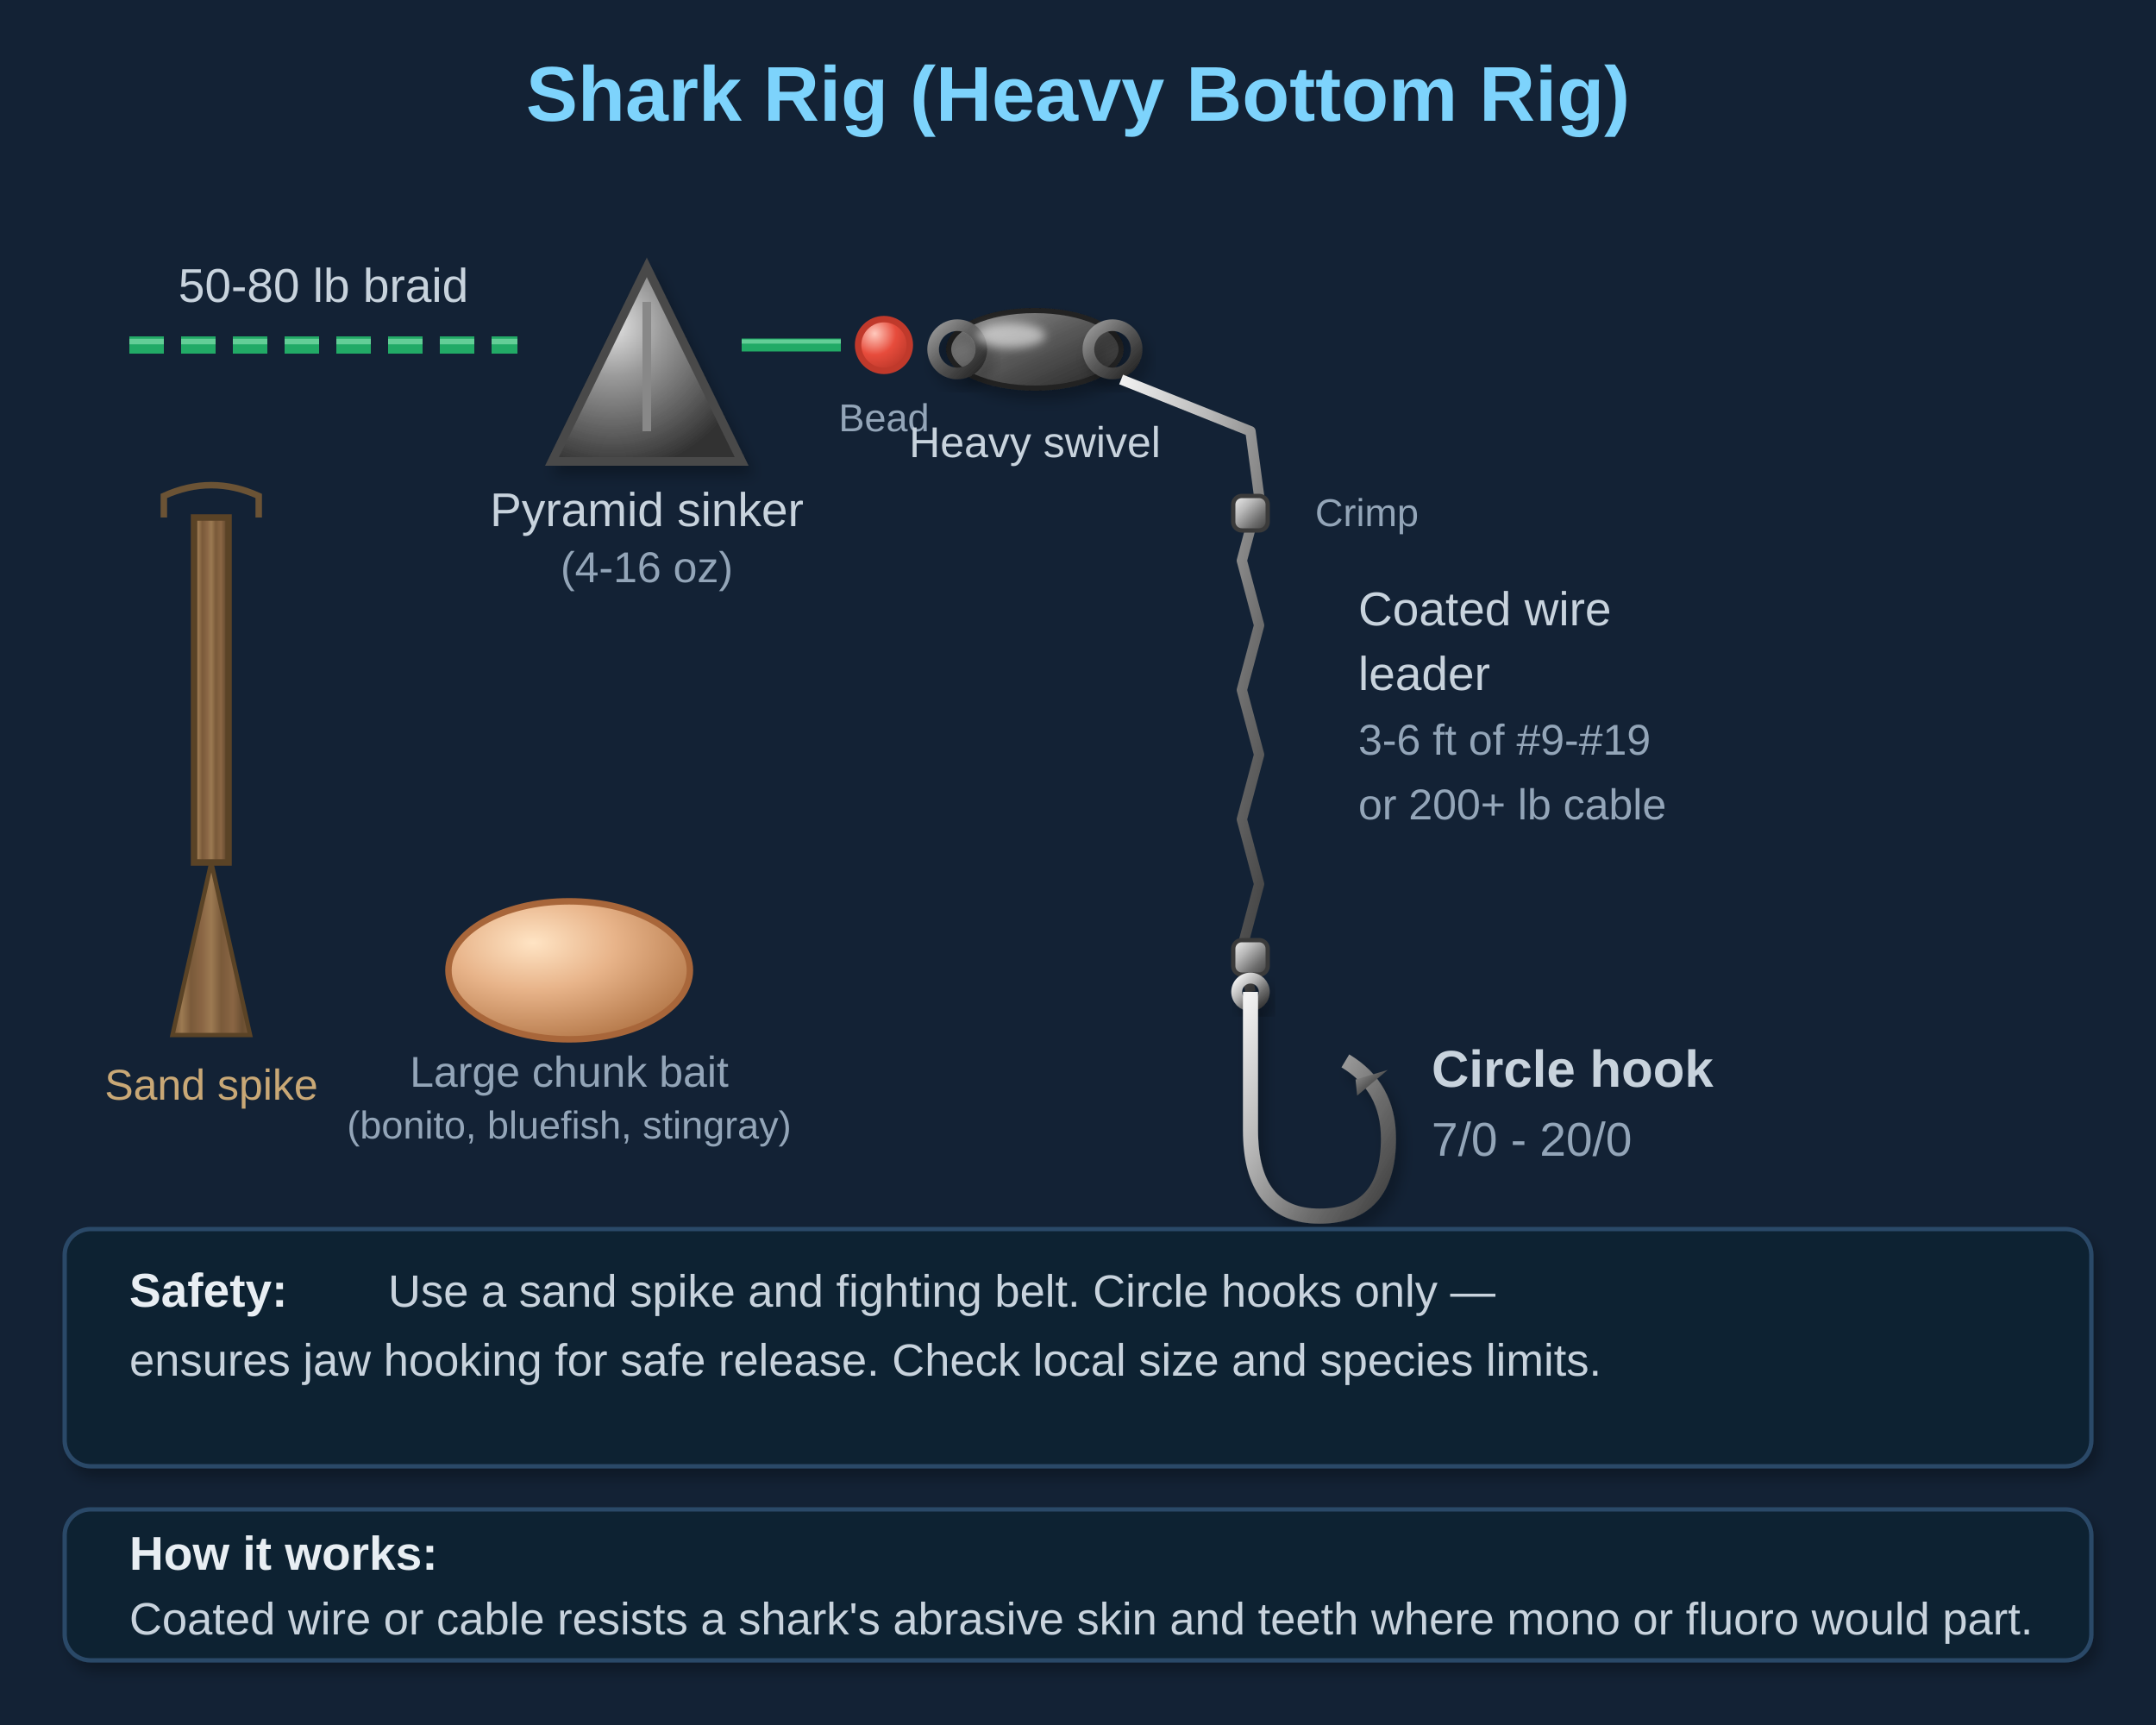
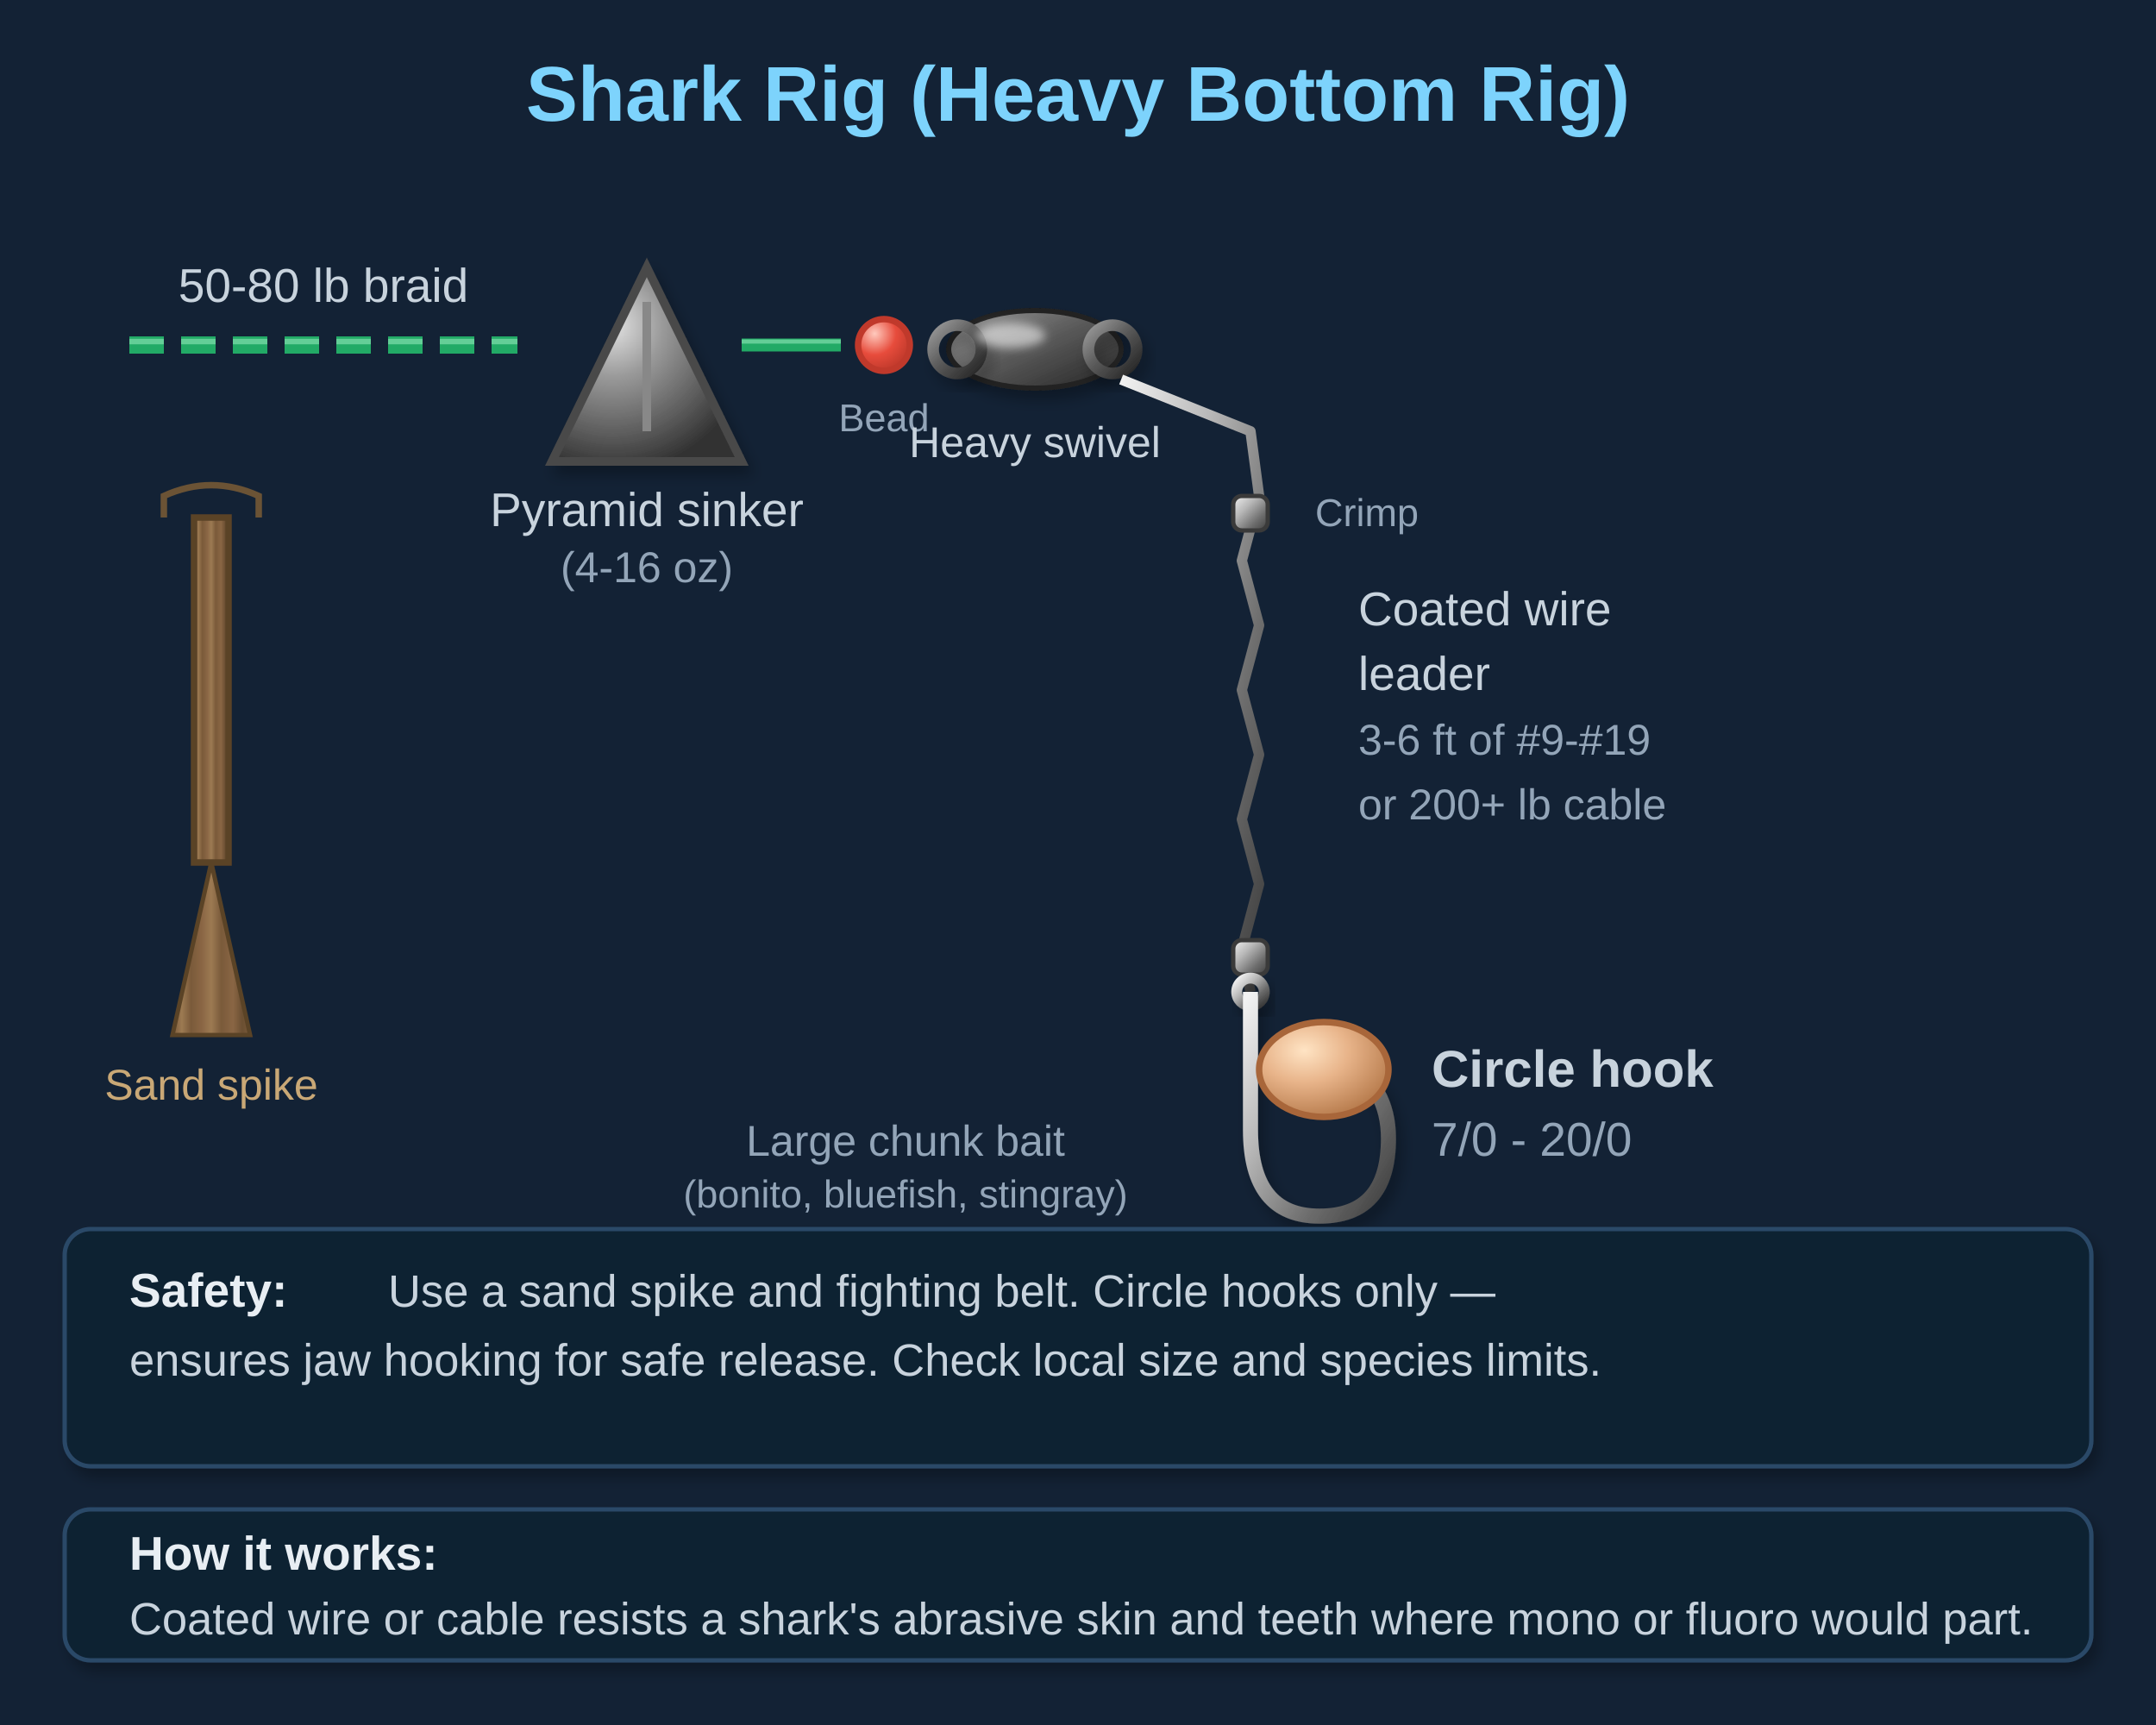
<svg xmlns="http://www.w3.org/2000/svg" viewBox="0 0 500 400" font-family="Arial, sans-serif">
  <rect x="0" y="0" width="500" height="400" fill="#132235" />
  <defs>
    <radialGradient id="beadGrad_e74c3c" cx="32%" cy="28%" r="75%">
      <stop offset="0%" stop-color="#ffc9bd" />
      <stop offset="55%" stop-color="#e74c3c" />
      <stop offset="100%" stop-color="#c0392b" />
    </radialGradient>
    <linearGradient id="woodGrain" x1="0%" y1="0%" x2="100%" y2="0%">
      <stop offset="0%" stop-color="#7a5a3a" />
      <stop offset="12%" stop-color="#9c7a52" />
      <stop offset="24%" stop-color="#7a5a3a" />
      <stop offset="38%" stop-color="#8a6644" />
      <stop offset="50%" stop-color="#9c7a52" />
      <stop offset="63%" stop-color="#7a5a3a" />
      <stop offset="78%" stop-color="#8a6644" />
      <stop offset="90%" stop-color="#6b4f32" />
      <stop offset="100%" stop-color="#7a5a3a" />
    </linearGradient>
  </defs>
  <defs>
    <radialGradient id="baitGrad" cx="35%" cy="30%" r="75%">
      <stop offset="0%" stop-color="#ffe4c4" />
      <stop offset="45%" stop-color="#e8b48a" />
      <stop offset="100%" stop-color="#b5794a" />
    </radialGradient>
    <filter id="glossBlur" x="-60%" y="-60%" width="220%" height="220%">
      <feGaussianBlur stdDeviation="1.1" />
    </filter>
  </defs>
  <defs>
    <linearGradient id="steelGrad" x1="0%" y1="0%" x2="100%" y2="100%">
      <stop offset="0%" stop-color="#f2f2f2" />
      <stop offset="35%" stop-color="#b8b8b8" />
      <stop offset="70%" stop-color="#6e6e6e" />
      <stop offset="100%" stop-color="#3d3d3d" />
    </linearGradient>
    <linearGradient id="steelGradDark" x1="0%" y1="0%" x2="100%" y2="100%">
      <stop offset="0%" stop-color="#9a9a9a" />
      <stop offset="45%" stop-color="#5c5c5c" />
      <stop offset="100%" stop-color="#242424" />
    </linearGradient>
    <radialGradient id="leadGrad" cx="32%" cy="30%" r="75%">
      <stop offset="0%" stop-color="#e2e2e2" />
      <stop offset="35%" stop-color="#9a9a9a" />
      <stop offset="75%" stop-color="#5c5c5c" />
      <stop offset="100%" stop-color="#333333" />
    </radialGradient>
    <filter id="softShadow" x="-40%" y="-40%" width="180%" height="180%">
      <feDropShadow dx="1.4" dy="2.2" stdDeviation="1.6" flood-color="#000000" flood-opacity="0.28" />
    </filter>
  </defs>
  <text x="250" y="28" text-anchor="middle" font-size="18" font-weight="bold" fill="#7DD3FC">Shark Rig (Heavy Bottom Rig)</text>
  <line x1="30" y1="80" x2="120" y2="80" stroke="#2a6" stroke-width="4" stroke-dasharray="8,4" />
  <line x1="30" y1="79.2" x2="120" y2="79.2" stroke="#8fe6b8" stroke-width="1.28" stroke-dasharray="8,4" opacity="0.6" />
  <text x="75" y="70" text-anchor="middle" font-size="11" fill="#c8d3dd">50-80 lb braid</text>
  <g transform="translate(128, 62)">
    <polygon points="22,0 0,45 44,45" fill="url(#leadGrad)" stroke="#4a4a4a" stroke-width="2" filter="url(#softShadow)" />
    <line x1="22" y1="8" x2="22" y2="38" stroke="#888" stroke-width="2" />
    <text x="22" y="60" text-anchor="middle" font-size="11" fill="#c8d3dd">Pyramid sinker</text>
    <text x="22" y="73" text-anchor="middle" font-size="10" fill="#93a5b8">(4-16 oz)</text>
  </g>
  <line x1="172" y1="80" x2="195" y2="80" stroke="#2a6" stroke-width="3" />
  <line x1="172" y1="79.2" x2="195" y2="79.2" stroke="#8fe6b8" stroke-width="0.96" opacity="0.6" />
  <circle cx="205" cy="80" r="6" fill="url(#beadGrad_e74c3c)" stroke="#c0392b" stroke-width="1.5" />
  <text x="205" y="100" text-anchor="middle" font-size="9" fill="#93a5b8">Bead</text>
  <g transform="translate(220, 70)">
    <ellipse cx="20.0" cy="11.0" rx="20.0" ry="9.0" fill="url(#steelGradDark)" stroke="#222222" stroke-width="1.2" filter="url(#softShadow)" />
    <circle cx="2.0" cy="11.0" r="5.6" fill="none" stroke="url(#steelGradDark)" stroke-width="2.69" filter="url(#softShadow)" />
    <circle cx="38.0" cy="11.0" r="5.6" fill="none" stroke="url(#steelGradDark)" stroke-width="2.69" filter="url(#softShadow)" />
    <ellipse cx="14.4" cy="7.8" rx="8.0" ry="2.9" fill="#ffffff" opacity="0.55" filter="url(#glossBlur)" />
    <text x="20" y="36" text-anchor="middle" font-size="10" fill="#c8d3dd">Heavy swivel</text>
  </g>
  <path d="M260 88 L290 100 L292 115 L288 130 L292 145 L288 160 L292 175 L288 190 L292 205 L288 220 L290 230" fill="none" stroke="url(#steelGrad)" stroke-width="2.4" stroke-linejoin="round" />
  <text x="315" y="145" font-size="11" fill="#c8d3dd">Coated wire</text>
  <text x="315" y="160" font-size="11" fill="#c8d3dd">leader</text>
  <text x="315" y="175" font-size="10" fill="#93a5b8">3-6 ft of #9-#19</text>
  <text x="315" y="190" font-size="10" fill="#93a5b8">or 200+ lb cable</text>
  <rect x="286" y="115" width="8" height="8" rx="2" fill="url(#steelGrad)" stroke="#3a3a3a" stroke-width="1" />
  <text x="305" y="122" font-size="9" fill="#93a5b8">Crimp</text>
  <rect x="286" y="218" width="8" height="8" rx="2" fill="url(#steelGrad)" stroke="#3a3a3a" stroke-width="1" />
  <g transform="translate(272, 230)">
    <circle cx="18" cy="0" r="3.2" fill="none" stroke="url(#steelGrad)" stroke-width="2.52" filter="url(#softShadow)" />
    <path d="M18 0 L18 32 Q18 52 34 52 Q50 52 50 34 Q50 22 40 16" fill="none" stroke="url(#steelGrad)" stroke-width="3.5" filter="url(#softShadow)" />
    <path d="M42.36 20.33 L49.82 18.10 L42.74 24.06 Z" fill="url(#steelGradDark)" />
    <text x="60" y="22" font-size="12" fill="#c8d3dd" font-weight="bold">Circle hook</text>
    <text x="60" y="38" font-size="11" fill="#93a5b8">7/0 - 20/0</text>
  </g>
-   <g transform="translate(110, 210)">
-     <ellipse cx="22" cy="15" rx="28" ry="16" fill="url(#baitGrad)" stroke="#a8663a" stroke-width="1.5" />
-     <text x="22" y="42" text-anchor="middle" font-size="10" fill="#93a5b8">Large chunk bait</text>
-     <text x="22" y="54" text-anchor="middle" font-size="9" fill="#93a5b8">(bonito, bluefish, stingray)</text>
-   </g>
+   <ellipse cx="307" cy="248" rx="15" ry="11" fill="url(#baitGrad)" stroke="#a8663a" stroke-width="1.5" />
+   <text x="210" y="268" text-anchor="middle" font-size="10" fill="#93a5b8">Large chunk bait</text>
+   <text x="210" y="280" text-anchor="middle" font-size="9" fill="#93a5b8">(bonito, bluefish, stingray)</text>
  <g transform="translate(30, 120)">
    <rect x="15" y="0" width="8" height="80" fill="url(#woodGrain)" stroke="#5a4326" stroke-width="1.5" />
    <polygon points="19,80 10,120 28,120" fill="url(#woodGrain)" stroke="#5a4326" stroke-width="1" />
    <text x="19" y="135" text-anchor="middle" font-size="10" fill="#c9a876">Sand spike</text>
    <path d="M8 0 L8 -5 Q19 -10 30 -5 L30 0" fill="none" stroke="#6B5335" stroke-width="1.5" />
  </g>
  <rect x="15" y="285" width="470" height="55" rx="6" fill="#0f2032" stroke="#2c4a68" stroke-width="1" filter="url(#softShadow)" />
  <text x="30" y="303" font-size="11" fill="#e8eef3" font-weight="bold">Safety:</text>
  <text x="90" y="303" font-size="10.5" fill="#c8d3dd">Use a sand spike and fighting belt. Circle hooks only —</text>
  <text x="30" y="319" font-size="10.5" fill="#c8d3dd">ensures jaw hooking for safe release. Check local size and species limits.</text>
  <rect x="15" y="350" width="470" height="35" rx="6" fill="#0f2032" stroke="#2c4a68" stroke-width="1" filter="url(#softShadow)" />
  <text x="30" y="364" font-size="11" fill="#e8eef3" font-weight="bold">How it works:</text>
  <text x="30" y="379" font-size="10.5" fill="#c8d3dd">Coated wire or cable resists a shark's abrasive skin and teeth where mono or fluoro would part.</text>
</svg>
